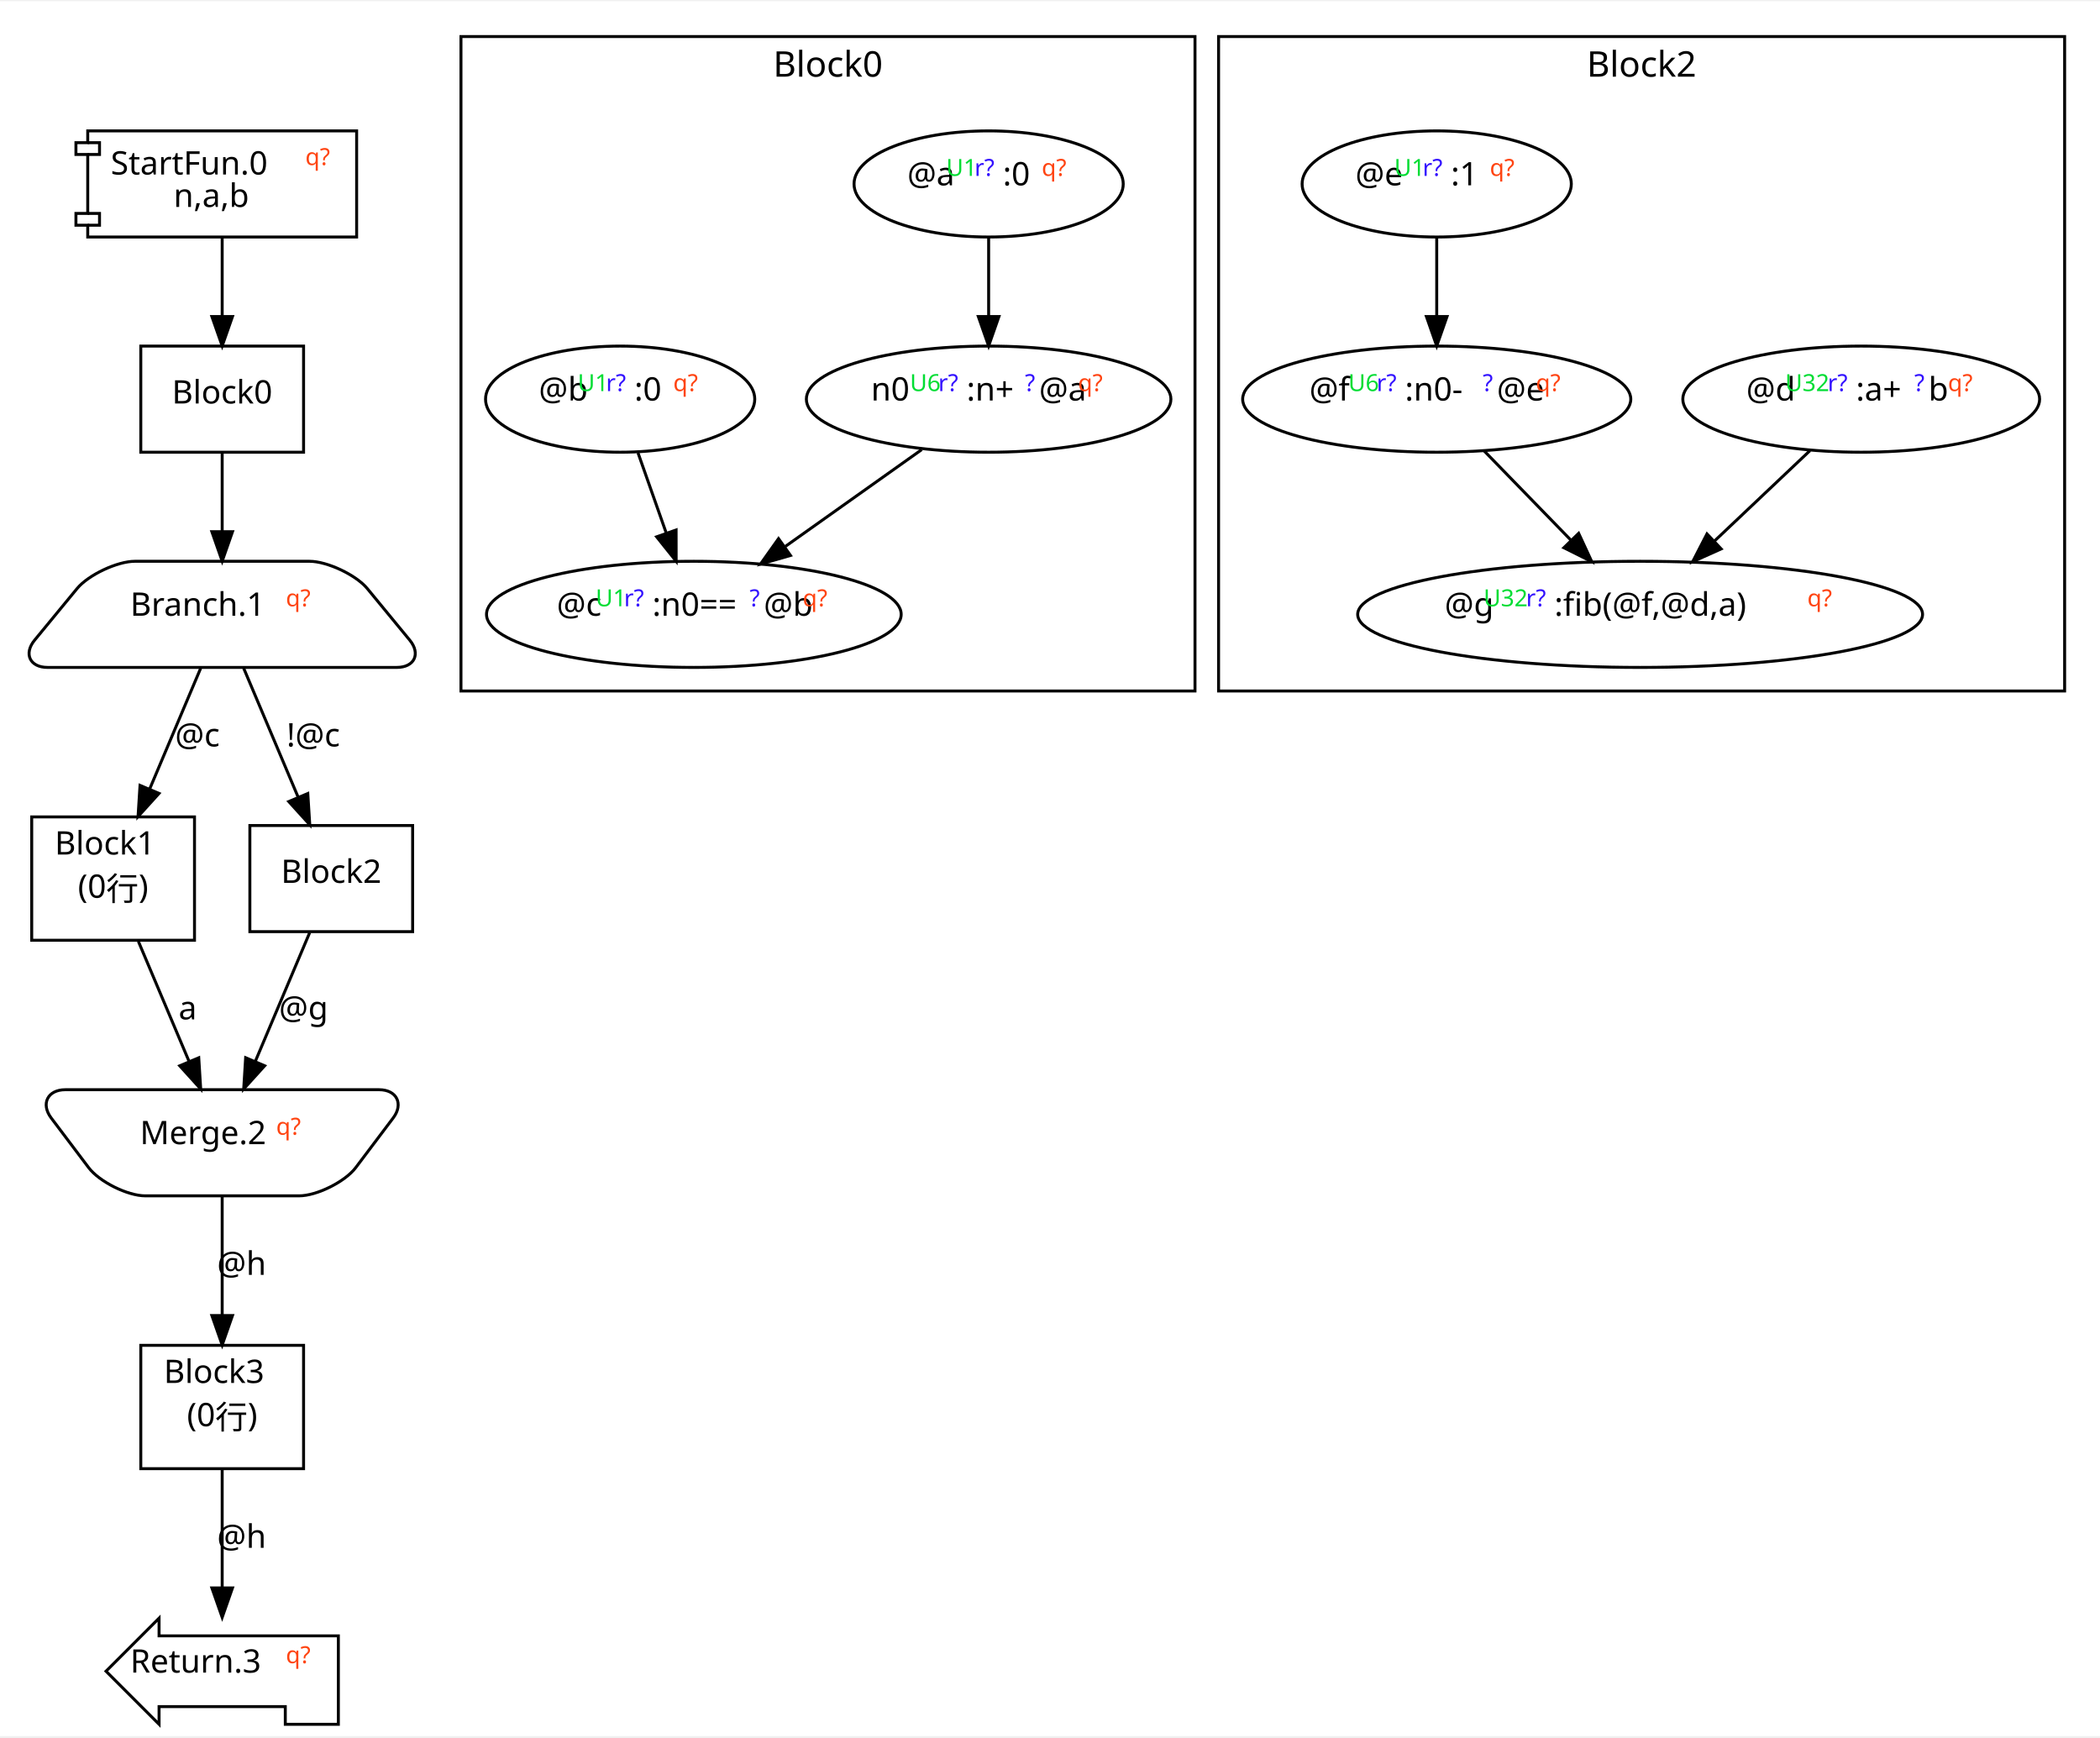
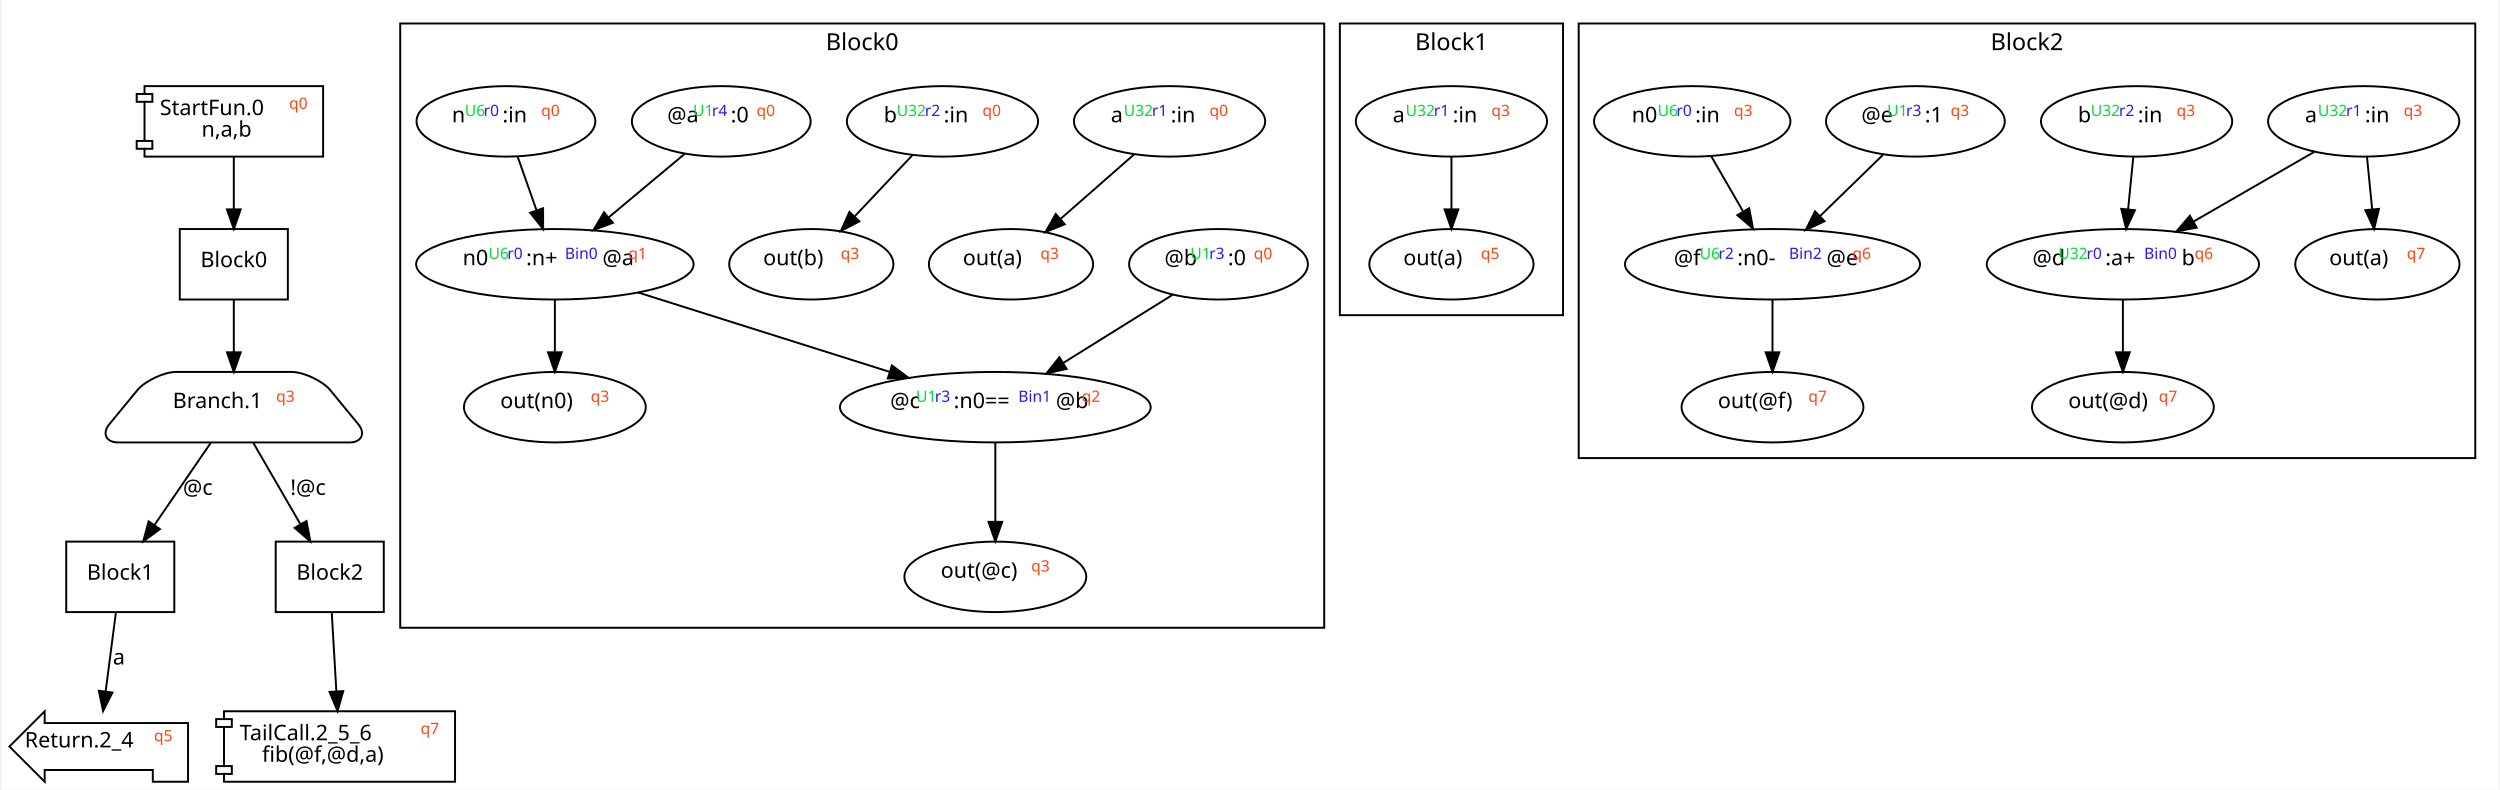
- <svg xmlns="http://www.w3.org/2000/svg" width="712pt" height="589pt" viewBox="0.00 0.00 712.37 588.51">
-   <g id="graph0" class="graph" transform="scale(1 1) rotate(0) translate(4 584.51)">
-     <polygon fill="white" stroke="transparent" points="-4,4 -4,-584.51 708.37,-584.51 708.37,4 -4,4" />
+ <svg xmlns="http://www.w3.org/2000/svg" width="1276pt" height="403pt" viewBox="0.00 0.00 1275.81 403.34">
+   <g id="graph0" class="graph" transform="scale(1 1) rotate(0) translate(4 399.34)">
+     <polygon fill="white" stroke="transparent" points="-4,4 -4,-399.34 1271.81,-399.34 1271.81,4 -4,4" />
    <g id="clust1" class="cluster">
-       <polygon fill="none" stroke="black" points="152.37,-350.51 152.37,-572.51 401.37,-572.51 401.37,-350.51 152.37,-350.51" />
-       <text text-anchor="middle" x="276.87" y="-558.91" font-family="Monaco" font-size="12.00">Block0</text>
+       <polygon fill="none" stroke="black" points="199.81,-78.67 199.81,-387.34 671.81,-387.34 671.81,-78.67 199.81,-78.67" />
+       <text text-anchor="middle" x="435.81" y="-373.74" font-family="Monaco" font-size="12.00">Block0</text>
    </g>
    <g id="clust2" class="cluster">
-       <polygon fill="none" stroke="black" points="409.37,-350.51 409.37,-572.51 696.37,-572.51 696.37,-350.51 409.37,-350.51" />
-       <text text-anchor="middle" x="552.87" y="-558.91" font-family="Monaco" font-size="12.00">Block2</text>
+       <polygon fill="none" stroke="black" points="679.81,-238.34 679.81,-387.34 793.81,-387.34 793.81,-238.34 679.81,-238.34" />
+       <text text-anchor="middle" x="736.81" y="-373.74" font-family="Monaco" font-size="12.00">Block1</text>
+     </g>
+     <g id="clust3" class="cluster">
+       <polygon fill="none" stroke="black" points="801.81,-165.34 801.81,-387.34 1259.81,-387.34 1259.81,-165.34 801.81,-165.34" />
+       <text text-anchor="middle" x="1030.81" y="-373.74" font-family="Monaco" font-size="12.00">Block2</text>
    </g>
    <g id="node1" class="node">
-       <polygon fill="none" stroke="black" points="116.98,-540.51 25.76,-540.51 25.76,-536.51 21.76,-536.51 21.76,-532.51 25.76,-532.51 25.76,-512.51 21.76,-512.51 21.76,-508.51 25.76,-508.51 25.76,-504.51 116.98,-504.51 116.98,-540.51" />
-       <polyline fill="none" stroke="black" points="25.76,-536.51 29.76,-536.51 29.76,-532.51 25.76,-532.51 " />
-       <polyline fill="none" stroke="black" points="25.76,-512.51 29.76,-512.51 29.76,-508.51 25.76,-508.51 " />
-       <text text-anchor="start" x="33.56" y="-525.71" font-family="Monaco" font-size="11.00">StartFun.0</text>
-       <text text-anchor="start" x="99.57" y="-525.71" font-family="Monaco" baseline-shift="super" font-size="8.00" fill="#ff4411">q?</text>
-       <text text-anchor="start" x="54.87" y="-514.71" font-family="Monaco" font-size="11.00">n,a,b</text>
+       <polygon fill="none" stroke="black" points="160.42,-355.34 69.19,-355.34 69.19,-351.34 65.19,-351.34 65.19,-347.34 69.19,-347.34 69.19,-327.34 65.19,-327.34 65.19,-323.34 69.19,-323.34 69.19,-319.34 160.42,-319.34 160.42,-355.34" />
+       <polyline fill="none" stroke="black" points="69.19,-351.34 73.19,-351.34 73.19,-347.34 69.19,-347.34 " />
+       <polyline fill="none" stroke="black" points="69.19,-327.34 73.19,-327.34 73.19,-323.34 69.19,-323.34 " />
+       <text text-anchor="start" x="77" y="-340.54" font-family="Monaco" font-size="11.00">StartFun.0</text>
+       <text text-anchor="start" x="143.01" y="-340.54" font-family="Monaco" baseline-shift="super" font-size="8.00" fill="#ff4411">q0</text>
+       <text text-anchor="start" x="98.3" y="-329.54" font-family="Monaco" font-size="11.00">n,a,b</text>
    </g>
    <g id="node2" class="node">
-       <polygon fill="none" stroke="black" points="98.98,-467.51 43.76,-467.51 43.76,-431.51 98.98,-431.51 98.98,-467.51" />
-       <text text-anchor="middle" x="71.37" y="-448.04" font-family="Monaco" font-size="11.00">Block0</text>
+       <polygon fill="none" stroke="black" points="142.41,-282.34 87.2,-282.34 87.2,-246.34 142.41,-246.34 142.41,-282.34" />
+       <text text-anchor="middle" x="114.81" y="-262.87" font-family="Monaco" font-size="11.00">Block0</text>
    </g>
    <g id="edge1" class="edge">
-       <path fill="none" stroke="black" d="M71.37,-504.32C71.37,-496.3 71.37,-486.56 71.37,-477.58" />
-       <polygon fill="black" stroke="black" points="74.87,-477.54 71.37,-467.54 67.87,-477.54 74.87,-477.54" />
+       <path fill="none" stroke="black" d="M114.81,-319.15C114.81,-311.13 114.81,-301.38 114.81,-292.41" />
+       <polygon fill="black" stroke="black" points="118.31,-292.37 114.81,-282.37 111.31,-292.37 118.31,-292.37" />
    </g>
    <g id="node3" class="node">
-       <path fill="none" stroke="black" d="M100.98,-394.51C100.98,-394.51 41.76,-394.51 41.76,-394.51 35.76,-394.51 25.95,-389.88 22.14,-385.25 22.14,-385.25 7.76,-367.78 7.76,-367.78 3.94,-363.14 6.13,-358.51 12.13,-358.51 12.13,-358.51 130.61,-358.51 130.61,-358.51 136.61,-358.51 138.8,-363.14 134.98,-367.78 134.98,-367.78 120.6,-385.25 120.6,-385.25 116.79,-389.88 106.98,-394.51 100.98,-394.51" />
-       <text text-anchor="start" x="40.17" y="-376.04" font-family="Monaco" font-size="11.00">Branch.1</text>
-       <text text-anchor="start" x="92.97" y="-376.04" font-family="Monaco" baseline-shift="super" font-size="8.00" fill="#ff4411">q?</text>
+       <path fill="none" stroke="black" d="M144.41,-209.34C144.41,-209.34 85.2,-209.34 85.2,-209.34 79.2,-209.34 69.39,-204.7 65.57,-200.07 65.57,-200.07 51.19,-182.6 51.19,-182.6 47.38,-177.97 49.57,-173.34 55.57,-173.34 55.57,-173.34 174.05,-173.34 174.05,-173.34 180.05,-173.34 182.23,-177.97 178.42,-182.6 178.42,-182.6 164.04,-200.07 164.04,-200.07 160.23,-204.7 150.41,-209.34 144.41,-209.34" />
+       <text text-anchor="start" x="83.6" y="-190.87" font-family="Monaco" font-size="11.00">Branch.1</text>
+       <text text-anchor="start" x="136.41" y="-190.87" font-family="Monaco" baseline-shift="super" font-size="8.00" fill="#ff4411">q3</text>
    </g>
    <g id="edge2" class="edge">
-       <path fill="none" stroke="black" d="M71.37,-431.32C71.37,-423.3 71.37,-413.56 71.37,-404.58" />
-       <polygon fill="black" stroke="black" points="74.87,-404.54 71.37,-394.54 67.87,-404.54 74.87,-404.54" />
+       <path fill="none" stroke="black" d="M114.81,-246.15C114.81,-238.13 114.81,-228.38 114.81,-219.41" />
+       <polygon fill="black" stroke="black" points="118.31,-219.37 114.81,-209.37 111.31,-219.37 118.31,-219.37" />
    </g>
    <g id="node4" class="node">
-       <polygon fill="none" stroke="black" points="61.98,-307.8 6.76,-307.8 6.76,-265.96 61.98,-265.96 61.98,-307.8" />
-       <text text-anchor="start" x="14.57" y="-295.04" font-family="Monaco" font-size="11.00">Block1</text>
-       <text text-anchor="middle" x="34.37" y="-280.37" font-family="Monaco" font-size="11.00">(0行)</text>
+       <polygon fill="none" stroke="black" points="84.41,-122.67 29.2,-122.67 29.2,-86.67 84.41,-86.67 84.41,-122.67" />
+       <text text-anchor="middle" x="56.81" y="-103.2" font-family="Monaco" font-size="11.00">Block1</text>
    </g>
    <g id="edge3" class="edge">
-       <path fill="none" stroke="black" d="M64.06,-358.2C59.15,-346.56 52.54,-330.92 46.81,-317.35" />
-       <polygon fill="black" stroke="black" points="49.94,-315.77 42.83,-307.92 43.5,-318.49 49.94,-315.77" />
-       <text text-anchor="middle" x="62.97" y="-331.71" font-family="Monaco" font-size="11.00">@c</text>
+       <path fill="none" stroke="black" d="M103.07,-173.2C94.81,-161.15 83.63,-144.82 74.32,-131.23" />
+       <polygon fill="black" stroke="black" points="77.06,-129.05 68.53,-122.78 71.29,-133 77.06,-129.05" />
+       <text text-anchor="middle" x="96.41" y="-146.54" font-family="Monaco" font-size="11.00">@c</text>
    </g>
    <g id="node5" class="node">
-       <polygon fill="none" stroke="black" points="135.98,-304.88 80.76,-304.88 80.76,-268.88 135.98,-268.88 135.98,-304.88" />
-       <text text-anchor="middle" x="108.37" y="-285.42" font-family="Monaco" font-size="11.00">Block2</text>
+       <polygon fill="none" stroke="black" points="191.41,-122.67 136.2,-122.67 136.2,-86.67 191.41,-86.67 191.41,-122.67" />
+       <text text-anchor="middle" x="163.81" y="-103.2" font-family="Monaco" font-size="11.00">Block2</text>
    </g>
    <g id="edge4" class="edge">
-       <path fill="none" stroke="black" d="M78.68,-358.2C83.95,-345.72 91.16,-328.64 97.16,-314.44" />
-       <polygon fill="black" stroke="black" points="100.41,-315.73 101.08,-305.16 93.96,-313.01 100.41,-315.73" />
-       <text text-anchor="middle" x="102.27" y="-331.71" font-family="Monaco" font-size="11.00">!@c</text>
+       <path fill="none" stroke="black" d="M124.72,-173.2C131.63,-161.27 140.97,-145.13 148.79,-131.62" />
+       <polygon fill="black" stroke="black" points="151.93,-133.19 153.91,-122.78 145.87,-129.68 151.93,-133.19" />
+       <text text-anchor="middle" x="152.71" y="-146.54" font-family="Monaco" font-size="11.00">!@c</text>
    </g>
    <g id="node6" class="node">
-       <path fill="none" stroke="black" d="M45.28,-179.26C45.28,-179.26 97.46,-179.26 97.46,-179.26 103.46,-179.26 113.07,-184.05 116.68,-188.84 116.68,-188.84 129.37,-205.67 129.37,-205.67 132.98,-210.46 130.59,-215.26 124.59,-215.26 124.59,-215.26 18.15,-215.26 18.15,-215.26 12.15,-215.26 9.76,-210.46 13.37,-205.67 13.37,-205.67 26.06,-188.84 26.06,-188.84 29.67,-184.05 39.28,-179.26 45.28,-179.26" />
-       <text text-anchor="start" x="43.47" y="-196.79" font-family="Monaco" font-size="11.00">Merge.2</text>
-       <text text-anchor="start" x="89.67" y="-196.79" font-family="Monaco" baseline-shift="super" font-size="8.00" fill="#ff4411">q?</text>
+       <polygon fill="none" stroke="black" points="91.42,-30 18.19,-30 18.19,-36 0.19,-18 18.19,0 18.19,-6 73.42,-6 73.42,0 91.42,0 91.42,-30" />
+       <text text-anchor="start" x="8" y="-17.53" font-family="Monaco" font-size="11.00">Return.2_4</text>
+       <text text-anchor="start" x="74.01" y="-17.53" font-family="Monaco" baseline-shift="super" font-size="8.00" fill="#ff4411">q5</text>
    </g>
    <g id="edge5" class="edge">
-       <path fill="none" stroke="black" d="M42.95,-265.56C48.06,-253.47 54.59,-238 60.1,-224.94" />
-       <polygon fill="black" stroke="black" points="63.42,-226.09 64.08,-215.52 56.97,-223.37 63.42,-226.09" />
-       <text text-anchor="middle" x="59.67" y="-239.12" font-family="Monaco" font-size="11.00">a</text>
+       <path fill="none" stroke="black" d="M54.58,-86.53C53.07,-74.94 51.05,-59.39 49.33,-46.13" />
+       <polygon fill="black" stroke="black" points="52.79,-45.57 48.03,-36.11 45.85,-46.48 52.79,-45.57" />
+       <text text-anchor="middle" x="56.11" y="-59.87" font-family="Monaco" font-size="11.00">a</text>
+     </g>
+     <g id="node7" class="node">
+       <polygon fill="none" stroke="black" points="227.82,-36 109.79,-36 109.79,-32 105.79,-32 105.79,-28 109.79,-28 109.79,-8 105.79,-8 105.79,-4 109.79,-4 109.79,0 227.82,0 227.82,-36" />
+       <polyline fill="none" stroke="black" points="109.79,-32 113.79,-32 113.79,-28 109.79,-28 " />
+       <polyline fill="none" stroke="black" points="109.79,-8 113.79,-8 113.79,-4 109.79,-4 " />
+       <text text-anchor="start" x="117.8" y="-21.2" font-family="Monaco" font-size="11.00">TailCall.2_5_6</text>
+       <text text-anchor="start" x="210.21" y="-21.2" font-family="Monaco" baseline-shift="super" font-size="8.00" fill="#ff4411">q7</text>
+       <text text-anchor="start" x="129.2" y="-10.2" font-family="Monaco" font-size="11.00">fib(@f,@d,a)</text>
    </g>
    <g id="edge6" class="edge">
-       <path fill="none" stroke="black" d="M101.06,-268.57C95.79,-256.09 88.58,-239.01 82.58,-224.81" />
-       <polygon fill="black" stroke="black" points="85.78,-223.38 78.67,-215.53 79.33,-226.11 85.78,-223.38" />
-       <text text-anchor="middle" x="98.97" y="-239.12" font-family="Monaco" font-size="11.00">@g</text>
-     </g>
-     <g id="node7" class="node">
-       <polygon fill="none" stroke="black" points="98.98,-128.55 43.76,-128.55 43.76,-86.71 98.98,-86.71 98.98,-128.55" />
-       <text text-anchor="start" x="51.57" y="-115.79" font-family="Monaco" font-size="11.00">Block3</text>
-       <text text-anchor="middle" x="71.37" y="-101.12" font-family="Monaco" font-size="11.00">(0行)</text>
+       <path fill="none" stroke="black" d="M164.82,-86.53C165.5,-74.94 166.42,-59.39 167.2,-46.13" />
+       <polygon fill="black" stroke="black" points="170.7,-46.3 167.8,-36.11 163.71,-45.88 170.7,-46.3" />
+     </g>
+     <g id="node8" class="node">
+       <ellipse fill="none" stroke="black" cx="409.81" cy="-264.34" rx="41.94" ry="18" />
+       <text text-anchor="start" x="385.2" y="-263.87" font-family="Monaco" font-size="11.00">out(b)</text>
+       <text text-anchor="start" x="424.81" y="-263.87" font-family="Monaco" baseline-shift="super" font-size="8.00" fill="#ff4411">q3</text>
+     </g>
+     <g id="node9" class="node">
+       <ellipse fill="none" stroke="black" cx="278.81" cy="-191.34" rx="46.44" ry="18" />
+       <text text-anchor="start" x="250.9" y="-190.87" font-family="Monaco" font-size="11.00">out(n0)</text>
+       <text text-anchor="start" x="297.11" y="-190.87" font-family="Monaco" baseline-shift="super" font-size="8.00" fill="#ff4411">q3</text>
+     </g>
+     <g id="node10" class="node">
+       <ellipse fill="none" stroke="black" cx="617.81" cy="-264.34" rx="45.66" ry="18" />
+       <text text-anchor="start" x="590.2" y="-263.87" font-family="Monaco" font-size="11.00">@b</text>
+       <text text-anchor="start" x="603.4" y="-263.87" font-family="Monaco" baseline-shift="super" font-size="8.00" fill="#00dd33">U1</text>
+       <text text-anchor="start" x="613.01" y="-263.87" font-family="Monaco" baseline-shift="super" font-size="8.00" fill="#3311ff">r3</text>
+       <text text-anchor="start" x="622.61" y="-263.87" font-family="Monaco" font-size="11.00">:0</text>
+       <text text-anchor="start" x="635.81" y="-263.87" font-family="Monaco" baseline-shift="super" font-size="8.00" fill="#ff4411">q0</text>
+     </g>
+     <g id="node14" class="node">
+       <ellipse fill="none" stroke="black" cx="503.81" cy="-191.34" rx="79.37" ry="18" />
+       <text text-anchor="start" x="450.1" y="-190.87" font-family="Monaco" font-size="11.00">@c</text>
+       <text text-anchor="start" x="463.3" y="-190.87" font-family="Monaco" baseline-shift="super" font-size="8.00" fill="#00dd33">U1</text>
+       <text text-anchor="start" x="472.9" y="-190.87" font-family="Monaco" baseline-shift="super" font-size="8.00" fill="#3311ff">r3</text>
+       <text text-anchor="start" x="482.5" y="-190.87" font-family="Monaco" font-size="11.00">:n0==</text>
+       <text text-anchor="start" x="515.51" y="-190.87" font-family="Monaco" baseline-shift="super" font-size="8.00" fill="#3311ff">Bin1</text>
+       <text text-anchor="start" x="534.71" y="-190.87" font-family="Monaco" font-size="11.00">@b</text>
+       <text text-anchor="start" x="547.91" y="-190.87" font-family="Monaco" baseline-shift="super" font-size="8.00" fill="#ff4411">q2</text>
+     </g>
+     <g id="edge11" class="edge">
+       <path fill="none" stroke="black" d="M594.46,-248.8C578.34,-238.76 556.62,-225.23 538.48,-213.93" />
+       <polygon fill="black" stroke="black" points="540.25,-210.91 529.91,-208.59 536.54,-216.85 540.25,-210.91" />
+     </g>
+     <g id="node11" class="node">
+       <ellipse fill="none" stroke="black" cx="592.81" cy="-337.34" rx="48.84" ry="18" />
+       <text text-anchor="start" x="562.8" y="-336.87" font-family="Monaco" font-size="11.00">a</text>
+       <text text-anchor="start" x="569.4" y="-336.87" font-family="Monaco" baseline-shift="super" font-size="8.00" fill="#00dd33">U32</text>
+       <text text-anchor="start" x="583.8" y="-336.87" font-family="Monaco" baseline-shift="super" font-size="8.00" fill="#3311ff">r1</text>
+       <text text-anchor="start" x="593.41" y="-336.87" font-family="Monaco" font-size="11.00">:in</text>
+       <text text-anchor="start" x="613.21" y="-336.87" font-family="Monaco" baseline-shift="super" font-size="8.00" fill="#ff4411">q0</text>
+     </g>
+     <g id="node13" class="node">
+       <ellipse fill="none" stroke="black" cx="511.81" cy="-264.34" rx="41.94" ry="18" />
+       <text text-anchor="start" x="487.2" y="-263.87" font-family="Monaco" font-size="11.00">out(a)</text>
+       <text text-anchor="start" x="526.81" y="-263.87" font-family="Monaco" baseline-shift="super" font-size="8.00" fill="#ff4411">q3</text>
    </g>
    <g id="edge7" class="edge">
-       <path fill="none" stroke="black" d="M71.37,-178.94C71.37,-167.53 71.37,-152.27 71.37,-138.89" />
-       <polygon fill="black" stroke="black" points="74.87,-138.66 71.37,-128.66 67.87,-138.66 74.87,-138.66" />
-       <text text-anchor="middle" x="77.97" y="-152.46" font-family="Monaco" font-size="11.00">@h</text>
-     </g>
-     <g id="node8" class="node">
-       <polygon fill="none" stroke="black" points="110.78,-30 49.96,-30 49.96,-36 31.96,-18 49.96,0 49.96,-6 92.78,-6 92.78,0 110.78,0 110.78,-30" />
-       <text text-anchor="start" x="40.17" y="-17.53" font-family="Monaco" font-size="11.00">Return.3</text>
-       <text text-anchor="start" x="92.97" y="-17.53" font-family="Monaco" baseline-shift="super" font-size="8.00" fill="#ff4411">q?</text>
+       <path fill="none" stroke="black" d="M574.83,-320.58C563.74,-310.86 549.35,-298.25 537.12,-287.53" />
+       <polygon fill="black" stroke="black" points="539.28,-284.77 529.45,-280.81 534.67,-290.03 539.28,-284.77" />
+     </g>
+     <g id="node12" class="node">
+       <ellipse fill="none" stroke="black" cx="476.81" cy="-337.34" rx="48.84" ry="18" />
+       <text text-anchor="start" x="446.8" y="-336.87" font-family="Monaco" font-size="11.00">b</text>
+       <text text-anchor="start" x="453.4" y="-336.87" font-family="Monaco" baseline-shift="super" font-size="8.00" fill="#00dd33">U32</text>
+       <text text-anchor="start" x="467.8" y="-336.87" font-family="Monaco" baseline-shift="super" font-size="8.00" fill="#3311ff">r2</text>
+       <text text-anchor="start" x="477.41" y="-336.87" font-family="Monaco" font-size="11.00">:in</text>
+       <text text-anchor="start" x="497.21" y="-336.87" font-family="Monaco" baseline-shift="super" font-size="8.00" fill="#ff4411">q0</text>
+     </g>
+     <g id="edge13" class="edge">
+       <path fill="none" stroke="black" d="M461.6,-320.23C452.87,-310.97 441.73,-299.17 432.03,-288.89" />
+       <polygon fill="black" stroke="black" points="434.36,-286.26 424.95,-281.38 429.27,-291.06 434.36,-286.26" />
+     </g>
+     <g id="node18" class="node">
+       <ellipse fill="none" stroke="black" cx="503.81" cy="-104.67" rx="46.44" ry="18" />
+       <text text-anchor="start" x="475.9" y="-104.2" font-family="Monaco" font-size="11.00">out(@c)</text>
+       <text text-anchor="start" x="522.11" y="-104.2" font-family="Monaco" baseline-shift="super" font-size="8.00" fill="#ff4411">q3</text>
+     </g>
+     <g id="edge10" class="edge">
+       <path fill="none" stroke="black" d="M503.81,-173.2C503.81,-161.61 503.81,-146.06 503.81,-132.8" />
+       <polygon fill="black" stroke="black" points="507.31,-132.78 503.81,-122.78 500.31,-132.78 507.31,-132.78" />
+     </g>
+     <g id="node15" class="node">
+       <ellipse fill="none" stroke="black" cx="363.81" cy="-337.34" rx="45.66" ry="18" />
+       <text text-anchor="start" x="336.2" y="-336.87" font-family="Monaco" font-size="11.00">@a</text>
+       <text text-anchor="start" x="349.4" y="-336.87" font-family="Monaco" baseline-shift="super" font-size="8.00" fill="#00dd33">U1</text>
+       <text text-anchor="start" x="359.01" y="-336.87" font-family="Monaco" baseline-shift="super" font-size="8.00" fill="#3311ff">r4</text>
+       <text text-anchor="start" x="368.61" y="-336.87" font-family="Monaco" font-size="11.00">:0</text>
+       <text text-anchor="start" x="381.81" y="-336.87" font-family="Monaco" baseline-shift="super" font-size="8.00" fill="#ff4411">q0</text>
+     </g>
+     <g id="node17" class="node">
+       <ellipse fill="none" stroke="black" cx="278.81" cy="-264.34" rx="70.87" ry="18" />
+       <text text-anchor="start" x="231.7" y="-263.87" font-family="Monaco" font-size="11.00">n0</text>
+       <text text-anchor="start" x="244.9" y="-263.87" font-family="Monaco" baseline-shift="super" font-size="8.00" fill="#00dd33">U6</text>
+       <text text-anchor="start" x="254.5" y="-263.87" font-family="Monaco" baseline-shift="super" font-size="8.00" fill="#3311ff">r0</text>
+       <text text-anchor="start" x="264.1" y="-263.87" font-family="Monaco" font-size="11.00">:n+</text>
+       <text text-anchor="start" x="283.91" y="-263.87" font-family="Monaco" baseline-shift="super" font-size="8.00" fill="#3311ff">Bin0</text>
+       <text text-anchor="start" x="303.11" y="-263.87" font-family="Monaco" font-size="11.00">@a</text>
+       <text text-anchor="start" x="316.31" y="-263.87" font-family="Monaco" baseline-shift="super" font-size="8.00" fill="#ff4411">q1</text>
    </g>
    <g id="edge8" class="edge">
-       <path fill="none" stroke="black" d="M71.37,-86.3C71.37,-74.45 71.37,-59.35 71.37,-46.45" />
-       <polygon fill="black" stroke="black" points="74.87,-46.26 71.37,-36.26 67.87,-46.26 74.87,-46.26" />
-       <text text-anchor="middle" x="77.97" y="-59.87" font-family="Monaco" font-size="11.00">@h</text>
-     </g>
-     <g id="node9" class="node">
-       <ellipse fill="none" stroke="black" cx="331.37" cy="-522.51" rx="45.66" ry="18" />
-       <text text-anchor="start" x="303.77" y="-522.04" font-family="Monaco" font-size="11.00">@a</text>
-       <text text-anchor="start" x="316.97" y="-522.04" font-family="Monaco" baseline-shift="super" font-size="8.00" fill="#00dd33">U1</text>
-       <text text-anchor="start" x="326.57" y="-522.04" font-family="Monaco" baseline-shift="super" font-size="8.00" fill="#3311ff">r?</text>
-       <text text-anchor="start" x="336.17" y="-522.04" font-family="Monaco" font-size="11.00">:0</text>
-       <text text-anchor="start" x="349.37" y="-522.04" font-family="Monaco" baseline-shift="super" font-size="8.00" fill="#ff4411">q?</text>
-     </g>
-     <g id="node10" class="node">
-       <ellipse fill="none" stroke="black" cx="331.37" cy="-449.51" rx="61.83" ry="18" />
-       <text text-anchor="start" x="291.46" y="-449.04" font-family="Monaco" font-size="11.00">n0</text>
-       <text text-anchor="start" x="304.67" y="-449.04" font-family="Monaco" baseline-shift="super" font-size="8.00" fill="#00dd33">U6</text>
-       <text text-anchor="start" x="314.27" y="-449.04" font-family="Monaco" baseline-shift="super" font-size="8.00" fill="#3311ff">r?</text>
-       <text text-anchor="start" x="323.87" y="-449.04" font-family="Monaco" font-size="11.00">:n+</text>
-       <text text-anchor="start" x="343.67" y="-449.04" font-family="Monaco" baseline-shift="super" font-size="8.00" fill="#3311ff">?</text>
-       <text text-anchor="start" x="348.47" y="-449.04" font-family="Monaco" font-size="11.00">@a</text>
-       <text text-anchor="start" x="361.68" y="-449.04" font-family="Monaco" baseline-shift="super" font-size="8.00" fill="#ff4411">q?</text>
+       <path fill="none" stroke="black" d="M344.94,-320.58C333.63,-311.13 319.04,-298.94 306.44,-288.42" />
+       <polygon fill="black" stroke="black" points="308.42,-285.51 298.5,-281.79 303.93,-290.89 308.42,-285.51" />
+     </g>
+     <g id="node16" class="node">
+       <ellipse fill="none" stroke="black" cx="253.81" cy="-337.34" rx="45.66" ry="18" />
+       <text text-anchor="start" x="226.2" y="-336.87" font-family="Monaco" font-size="11.00">n</text>
+       <text text-anchor="start" x="232.8" y="-336.87" font-family="Monaco" baseline-shift="super" font-size="8.00" fill="#00dd33">U6</text>
+       <text text-anchor="start" x="242.4" y="-336.87" font-family="Monaco" baseline-shift="super" font-size="8.00" fill="#3311ff">r0</text>
+       <text text-anchor="start" x="252.01" y="-336.87" font-family="Monaco" font-size="11.00">:in</text>
+       <text text-anchor="start" x="271.81" y="-336.87" font-family="Monaco" baseline-shift="super" font-size="8.00" fill="#ff4411">q0</text>
    </g>
    <g id="edge9" class="edge">
-       <path fill="none" stroke="black" d="M331.37,-504.32C331.37,-496.3 331.37,-486.56 331.37,-477.58" />
-       <polygon fill="black" stroke="black" points="334.87,-477.54 331.37,-467.54 327.87,-477.54 334.87,-477.54" />
-     </g>
-     <g id="node12" class="node">
-       <ellipse fill="none" stroke="black" cx="231.37" cy="-376.51" rx="70.33" ry="18" />
-       <text text-anchor="start" x="184.86" y="-376.04" font-family="Monaco" font-size="11.00">@c</text>
-       <text text-anchor="start" x="198.06" y="-376.04" font-family="Monaco" baseline-shift="super" font-size="8.00" fill="#00dd33">U1</text>
-       <text text-anchor="start" x="207.67" y="-376.04" font-family="Monaco" baseline-shift="super" font-size="8.00" fill="#3311ff">r?</text>
-       <text text-anchor="start" x="217.27" y="-376.04" font-family="Monaco" font-size="11.00">:n0==</text>
-       <text text-anchor="start" x="250.27" y="-376.04" font-family="Monaco" baseline-shift="super" font-size="8.00" fill="#3311ff">?</text>
-       <text text-anchor="start" x="255.07" y="-376.04" font-family="Monaco" font-size="11.00">@b</text>
-       <text text-anchor="start" x="268.28" y="-376.04" font-family="Monaco" baseline-shift="super" font-size="8.00" fill="#ff4411">q?</text>
-     </g>
-     <g id="edge10" class="edge">
-       <path fill="none" stroke="black" d="M308.68,-432.4C295,-422.69 277.38,-410.18 262.42,-399.56" />
-       <polygon fill="black" stroke="black" points="264.15,-396.49 253.97,-393.56 260.1,-402.2 264.15,-396.49" />
-     </g>
-     <g id="node11" class="node">
-       <ellipse fill="none" stroke="black" cx="206.37" cy="-449.51" rx="45.66" ry="18" />
-       <text text-anchor="start" x="178.77" y="-449.04" font-family="Monaco" font-size="11.00">@b</text>
-       <text text-anchor="start" x="191.97" y="-449.04" font-family="Monaco" baseline-shift="super" font-size="8.00" fill="#00dd33">U1</text>
-       <text text-anchor="start" x="201.57" y="-449.04" font-family="Monaco" baseline-shift="super" font-size="8.00" fill="#3311ff">r?</text>
-       <text text-anchor="start" x="211.17" y="-449.04" font-family="Monaco" font-size="11.00">:0</text>
-       <text text-anchor="start" x="224.37" y="-449.04" font-family="Monaco" baseline-shift="super" font-size="8.00" fill="#ff4411">q?</text>
-     </g>
-     <g id="edge11" class="edge">
-       <path fill="none" stroke="black" d="M212.42,-431.32C215.31,-423.13 218.83,-413.13 222.04,-404" />
-       <polygon fill="black" stroke="black" points="225.35,-405.13 225.37,-394.54 218.75,-402.81 225.35,-405.13" />
-     </g>
-     <g id="node13" class="node">
-       <ellipse fill="none" stroke="black" cx="627.37" cy="-449.51" rx="60.52" ry="18" />
-       <text text-anchor="start" x="588.36" y="-449.04" font-family="Monaco" font-size="11.00">@d</text>
-       <text text-anchor="start" x="601.57" y="-449.04" font-family="Monaco" baseline-shift="super" font-size="8.00" fill="#00dd33">U32</text>
-       <text text-anchor="start" x="615.97" y="-449.04" font-family="Monaco" baseline-shift="super" font-size="8.00" fill="#3311ff">r?</text>
-       <text text-anchor="start" x="625.57" y="-449.04" font-family="Monaco" font-size="11.00">:a+</text>
-       <text text-anchor="start" x="645.37" y="-449.04" font-family="Monaco" baseline-shift="super" font-size="8.00" fill="#3311ff">?</text>
-       <text text-anchor="start" x="650.17" y="-449.04" font-family="Monaco" font-size="11.00">b</text>
-       <text text-anchor="start" x="656.78" y="-449.04" font-family="Monaco" baseline-shift="super" font-size="8.00" fill="#ff4411">q?</text>
-     </g>
-     <g id="node16" class="node">
-       <ellipse fill="none" stroke="black" cx="552.37" cy="-376.51" rx="95.81" ry="18" />
-       <text text-anchor="start" x="486.06" y="-376.04" font-family="Monaco" font-size="11.00">@g</text>
-       <text text-anchor="start" x="499.26" y="-376.04" font-family="Monaco" baseline-shift="super" font-size="8.00" fill="#00dd33">U32</text>
-       <text text-anchor="start" x="513.66" y="-376.04" font-family="Monaco" baseline-shift="super" font-size="8.00" fill="#3311ff">r?</text>
-       <text text-anchor="start" x="523.27" y="-376.04" font-family="Monaco" font-size="11.00">:fib(@f,@d,a)</text>
-       <text text-anchor="start" x="609.08" y="-376.04" font-family="Monaco" baseline-shift="super" font-size="8.00" fill="#ff4411">q?</text>
-     </g>
-     <g id="edge13" class="edge">
-       <path fill="none" stroke="black" d="M609.98,-432.04C600.36,-422.95 588.25,-411.48 577.62,-401.41" />
-       <polygon fill="black" stroke="black" points="579.86,-398.71 570.19,-394.38 575.05,-403.8 579.86,-398.71" />
-     </g>
-     <g id="node14" class="node">
-       <ellipse fill="none" stroke="black" cx="483.37" cy="-522.51" rx="45.66" ry="18" />
-       <text text-anchor="start" x="455.77" y="-522.04" font-family="Monaco" font-size="11.00">@e</text>
-       <text text-anchor="start" x="468.97" y="-522.04" font-family="Monaco" baseline-shift="super" font-size="8.00" fill="#00dd33">U1</text>
-       <text text-anchor="start" x="478.57" y="-522.04" font-family="Monaco" baseline-shift="super" font-size="8.00" fill="#3311ff">r?</text>
-       <text text-anchor="start" x="488.17" y="-522.04" font-family="Monaco" font-size="11.00">:1</text>
-       <text text-anchor="start" x="501.37" y="-522.04" font-family="Monaco" baseline-shift="super" font-size="8.00" fill="#ff4411">q?</text>
-     </g>
-     <g id="node15" class="node">
-       <ellipse fill="none" stroke="black" cx="483.37" cy="-449.51" rx="65.83" ry="18" />
-       <text text-anchor="start" x="440.16" y="-449.04" font-family="Monaco" font-size="11.00">@f</text>
-       <text text-anchor="start" x="453.37" y="-449.04" font-family="Monaco" baseline-shift="super" font-size="8.00" fill="#00dd33">U6</text>
-       <text text-anchor="start" x="462.97" y="-449.04" font-family="Monaco" baseline-shift="super" font-size="8.00" fill="#3311ff">r?</text>
-       <text text-anchor="start" x="472.57" y="-449.04" font-family="Monaco" font-size="11.00">:n0-</text>
-       <text text-anchor="start" x="498.97" y="-449.04" font-family="Monaco" baseline-shift="super" font-size="8.00" fill="#3311ff">?</text>
-       <text text-anchor="start" x="503.77" y="-449.04" font-family="Monaco" font-size="11.00">@e</text>
-       <text text-anchor="start" x="516.98" y="-449.04" font-family="Monaco" baseline-shift="super" font-size="8.00" fill="#ff4411">q?</text>
+       <path fill="none" stroke="black" d="M259.86,-319.15C262.74,-310.95 266.26,-300.96 269.48,-291.82" />
+       <polygon fill="black" stroke="black" points="272.79,-292.96 272.81,-282.37 266.19,-290.64 272.79,-292.96" />
+     </g>
+     <g id="edge14" class="edge">
+       <path fill="none" stroke="black" d="M278.81,-246.15C278.81,-238.13 278.81,-228.38 278.81,-219.41" />
+       <polygon fill="black" stroke="black" points="282.31,-219.37 278.81,-209.37 275.31,-219.37 282.31,-219.37" />
    </g>
    <g id="edge12" class="edge">
-       <path fill="none" stroke="black" d="M483.37,-504.32C483.37,-496.3 483.37,-486.56 483.37,-477.58" />
-       <polygon fill="black" stroke="black" points="486.87,-477.54 483.37,-467.54 479.87,-477.54 486.87,-477.54" />
-     </g>
-     <g id="edge14" class="edge">
-       <path fill="none" stroke="black" d="M499.37,-432.04C508.13,-423.03 519.14,-411.7 528.86,-401.71" />
-       <polygon fill="black" stroke="black" points="531.52,-403.99 535.97,-394.38 526.5,-399.11 531.52,-403.99" />
+       <path fill="none" stroke="black" d="M321.39,-249.9C357.8,-238.41 410.4,-221.81 449.77,-209.39" />
+       <polygon fill="black" stroke="black" points="450.99,-212.67 459.47,-206.33 448.88,-206 450.99,-212.67" />
+     </g>
+     <g id="node19" class="node">
+       <ellipse fill="none" stroke="black" cx="736.81" cy="-337.34" rx="48.84" ry="18" />
+       <text text-anchor="start" x="706.8" y="-336.87" font-family="Monaco" font-size="11.00">a</text>
+       <text text-anchor="start" x="713.4" y="-336.87" font-family="Monaco" baseline-shift="super" font-size="8.00" fill="#00dd33">U32</text>
+       <text text-anchor="start" x="727.8" y="-336.87" font-family="Monaco" baseline-shift="super" font-size="8.00" fill="#3311ff">r1</text>
+       <text text-anchor="start" x="737.41" y="-336.87" font-family="Monaco" font-size="11.00">:in</text>
+       <text text-anchor="start" x="757.21" y="-336.87" font-family="Monaco" baseline-shift="super" font-size="8.00" fill="#ff4411">q3</text>
+     </g>
+     <g id="node20" class="node">
+       <ellipse fill="none" stroke="black" cx="736.81" cy="-264.34" rx="41.94" ry="18" />
+       <text text-anchor="start" x="712.2" y="-263.87" font-family="Monaco" font-size="11.00">out(a)</text>
+       <text text-anchor="start" x="751.81" y="-263.87" font-family="Monaco" baseline-shift="super" font-size="8.00" fill="#ff4411">q5</text>
+     </g>
+     <g id="edge15" class="edge">
+       <path fill="none" stroke="black" d="M736.81,-319.15C736.81,-311.13 736.81,-301.38 736.81,-292.41" />
+       <polygon fill="black" stroke="black" points="740.31,-292.37 736.81,-282.37 733.31,-292.37 740.31,-292.37" />
+     </g>
+     <g id="node21" class="node">
+       <ellipse fill="none" stroke="black" cx="973.81" cy="-337.34" rx="45.66" ry="18" />
+       <text text-anchor="start" x="946.2" y="-336.87" font-family="Monaco" font-size="11.00">@e</text>
+       <text text-anchor="start" x="959.4" y="-336.87" font-family="Monaco" baseline-shift="super" font-size="8.00" fill="#00dd33">U1</text>
+       <text text-anchor="start" x="969.01" y="-336.87" font-family="Monaco" baseline-shift="super" font-size="8.00" fill="#3311ff">r3</text>
+       <text text-anchor="start" x="978.61" y="-336.87" font-family="Monaco" font-size="11.00">:1</text>
+       <text text-anchor="start" x="991.81" y="-336.87" font-family="Monaco" baseline-shift="super" font-size="8.00" fill="#ff4411">q3</text>
+     </g>
+     <g id="node24" class="node">
+       <ellipse fill="none" stroke="black" cx="900.81" cy="-264.34" rx="75.37" ry="18" />
+       <text text-anchor="start" x="850.4" y="-263.87" font-family="Monaco" font-size="11.00">@f</text>
+       <text text-anchor="start" x="863.6" y="-263.87" font-family="Monaco" baseline-shift="super" font-size="8.00" fill="#00dd33">U6</text>
+       <text text-anchor="start" x="873.2" y="-263.87" font-family="Monaco" baseline-shift="super" font-size="8.00" fill="#3311ff">r2</text>
+       <text text-anchor="start" x="882.8" y="-263.87" font-family="Monaco" font-size="11.00">:n0-</text>
+       <text text-anchor="start" x="909.21" y="-263.87" font-family="Monaco" baseline-shift="super" font-size="8.00" fill="#3311ff">Bin2</text>
+       <text text-anchor="start" x="928.41" y="-263.87" font-family="Monaco" font-size="11.00">@e</text>
+       <text text-anchor="start" x="941.61" y="-263.87" font-family="Monaco" baseline-shift="super" font-size="8.00" fill="#ff4411">q6</text>
+     </g>
+     <g id="edge19" class="edge">
+       <path fill="none" stroke="black" d="M957.24,-320.23C947.76,-311.01 935.7,-299.27 925.16,-289.02" />
+       <polygon fill="black" stroke="black" points="927.42,-286.34 917.81,-281.88 922.54,-291.36 927.42,-286.34" />
+     </g>
+     <g id="node22" class="node">
+       <ellipse fill="none" stroke="black" cx="1079.81" cy="-191.34" rx="46.44" ry="18" />
+       <text text-anchor="start" x="1051.9" y="-190.87" font-family="Monaco" font-size="11.00">out(@d)</text>
+       <text text-anchor="start" x="1098.11" y="-190.87" font-family="Monaco" baseline-shift="super" font-size="8.00" fill="#ff4411">q7</text>
+     </g>
+     <g id="node23" class="node">
+       <ellipse fill="none" stroke="black" cx="1079.81" cy="-264.34" rx="69.56" ry="18" />
+       <text text-anchor="start" x="1033.6" y="-263.87" font-family="Monaco" font-size="11.00">@d</text>
+       <text text-anchor="start" x="1046.8" y="-263.87" font-family="Monaco" baseline-shift="super" font-size="8.00" fill="#00dd33">U32</text>
+       <text text-anchor="start" x="1061.2" y="-263.87" font-family="Monaco" baseline-shift="super" font-size="8.00" fill="#3311ff">r0</text>
+       <text text-anchor="start" x="1070.8" y="-263.87" font-family="Monaco" font-size="11.00">:a+</text>
+       <text text-anchor="start" x="1090.61" y="-263.87" font-family="Monaco" baseline-shift="super" font-size="8.00" fill="#3311ff">Bin0</text>
+       <text text-anchor="start" x="1109.81" y="-263.87" font-family="Monaco" font-size="11.00">b</text>
+       <text text-anchor="start" x="1116.41" y="-263.87" font-family="Monaco" baseline-shift="super" font-size="8.00" fill="#ff4411">q6</text>
+     </g>
+     <g id="edge17" class="edge">
+       <path fill="none" stroke="black" d="M1079.81,-246.15C1079.81,-238.13 1079.81,-228.38 1079.81,-219.41" />
+       <polygon fill="black" stroke="black" points="1083.31,-219.37 1079.81,-209.37 1076.31,-219.37 1083.31,-219.37" />
+     </g>
+     <g id="node27" class="node">
+       <ellipse fill="none" stroke="black" cx="900.81" cy="-191.34" rx="46.44" ry="18" />
+       <text text-anchor="start" x="872.9" y="-190.87" font-family="Monaco" font-size="11.00">out(@f)</text>
+       <text text-anchor="start" x="919.11" y="-190.87" font-family="Monaco" baseline-shift="super" font-size="8.00" fill="#ff4411">q7</text>
+     </g>
+     <g id="edge18" class="edge">
+       <path fill="none" stroke="black" d="M900.81,-246.15C900.81,-238.13 900.81,-228.38 900.81,-219.41" />
+       <polygon fill="black" stroke="black" points="904.31,-219.37 900.81,-209.37 897.31,-219.37 904.31,-219.37" />
+     </g>
+     <g id="node25" class="node">
+       <ellipse fill="none" stroke="black" cx="1202.81" cy="-337.34" rx="48.84" ry="18" />
+       <text text-anchor="start" x="1172.8" y="-336.87" font-family="Monaco" font-size="11.00">a</text>
+       <text text-anchor="start" x="1179.4" y="-336.87" font-family="Monaco" baseline-shift="super" font-size="8.00" fill="#00dd33">U32</text>
+       <text text-anchor="start" x="1193.8" y="-336.87" font-family="Monaco" baseline-shift="super" font-size="8.00" fill="#3311ff">r1</text>
+       <text text-anchor="start" x="1203.41" y="-336.87" font-family="Monaco" font-size="11.00">:in</text>
+       <text text-anchor="start" x="1223.21" y="-336.87" font-family="Monaco" baseline-shift="super" font-size="8.00" fill="#ff4411">q3</text>
+     </g>
+     <g id="edge21" class="edge">
+       <path fill="none" stroke="black" d="M1177.62,-321.8C1159.82,-311.52 1135.7,-297.6 1115.87,-286.15" />
+       <polygon fill="black" stroke="black" points="1117.51,-283.06 1107.1,-281.09 1114.01,-289.12 1117.51,-283.06" />
+     </g>
+     <g id="node26" class="node">
+       <ellipse fill="none" stroke="black" cx="1209.81" cy="-264.34" rx="41.94" ry="18" />
+       <text text-anchor="start" x="1185.2" y="-263.87" font-family="Monaco" font-size="11.00">out(a)</text>
+       <text text-anchor="start" x="1224.81" y="-263.87" font-family="Monaco" baseline-shift="super" font-size="8.00" fill="#ff4411">q7</text>
+     </g>
+     <g id="edge16" class="edge">
+       <path fill="none" stroke="black" d="M1204.5,-319.15C1205.29,-311.13 1206.25,-301.38 1207.14,-292.41" />
+       <polygon fill="black" stroke="black" points="1210.63,-292.66 1208.13,-282.37 1203.66,-291.97 1210.63,-292.66" />
+     </g>
+     <g id="node28" class="node">
+       <ellipse fill="none" stroke="black" cx="1086.81" cy="-337.34" rx="48.84" ry="18" />
+       <text text-anchor="start" x="1056.8" y="-336.87" font-family="Monaco" font-size="11.00">b</text>
+       <text text-anchor="start" x="1063.4" y="-336.87" font-family="Monaco" baseline-shift="super" font-size="8.00" fill="#00dd33">U32</text>
+       <text text-anchor="start" x="1077.8" y="-336.87" font-family="Monaco" baseline-shift="super" font-size="8.00" fill="#3311ff">r2</text>
+       <text text-anchor="start" x="1087.41" y="-336.87" font-family="Monaco" font-size="11.00">:in</text>
+       <text text-anchor="start" x="1107.21" y="-336.87" font-family="Monaco" baseline-shift="super" font-size="8.00" fill="#ff4411">q3</text>
+     </g>
+     <g id="edge22" class="edge">
+       <path fill="none" stroke="black" d="M1085.11,-319.15C1084.32,-311.13 1083.36,-301.38 1082.47,-292.41" />
+       <polygon fill="black" stroke="black" points="1085.95,-291.97 1081.49,-282.37 1078.98,-292.66 1085.95,-291.97" />
+     </g>
+     <g id="node29" class="node">
+       <ellipse fill="none" stroke="black" cx="859.81" cy="-337.34" rx="50.16" ry="18" />
+       <text text-anchor="start" x="828.9" y="-336.87" font-family="Monaco" font-size="11.00">n0</text>
+       <text text-anchor="start" x="842.1" y="-336.87" font-family="Monaco" baseline-shift="super" font-size="8.00" fill="#00dd33">U6</text>
+       <text text-anchor="start" x="851.7" y="-336.87" font-family="Monaco" baseline-shift="super" font-size="8.00" fill="#3311ff">r0</text>
+       <text text-anchor="start" x="861.31" y="-336.87" font-family="Monaco" font-size="11.00">:in</text>
+       <text text-anchor="start" x="881.11" y="-336.87" font-family="Monaco" baseline-shift="super" font-size="8.00" fill="#ff4411">q3</text>
+     </g>
+     <g id="edge20" class="edge">
+       <path fill="none" stroke="black" d="M869.52,-319.51C874.35,-311.15 880.3,-300.85 885.71,-291.48" />
+       <polygon fill="black" stroke="black" points="888.9,-292.95 890.87,-282.54 882.84,-289.44 888.9,-292.95" />
    </g>
  </g>
</svg>
